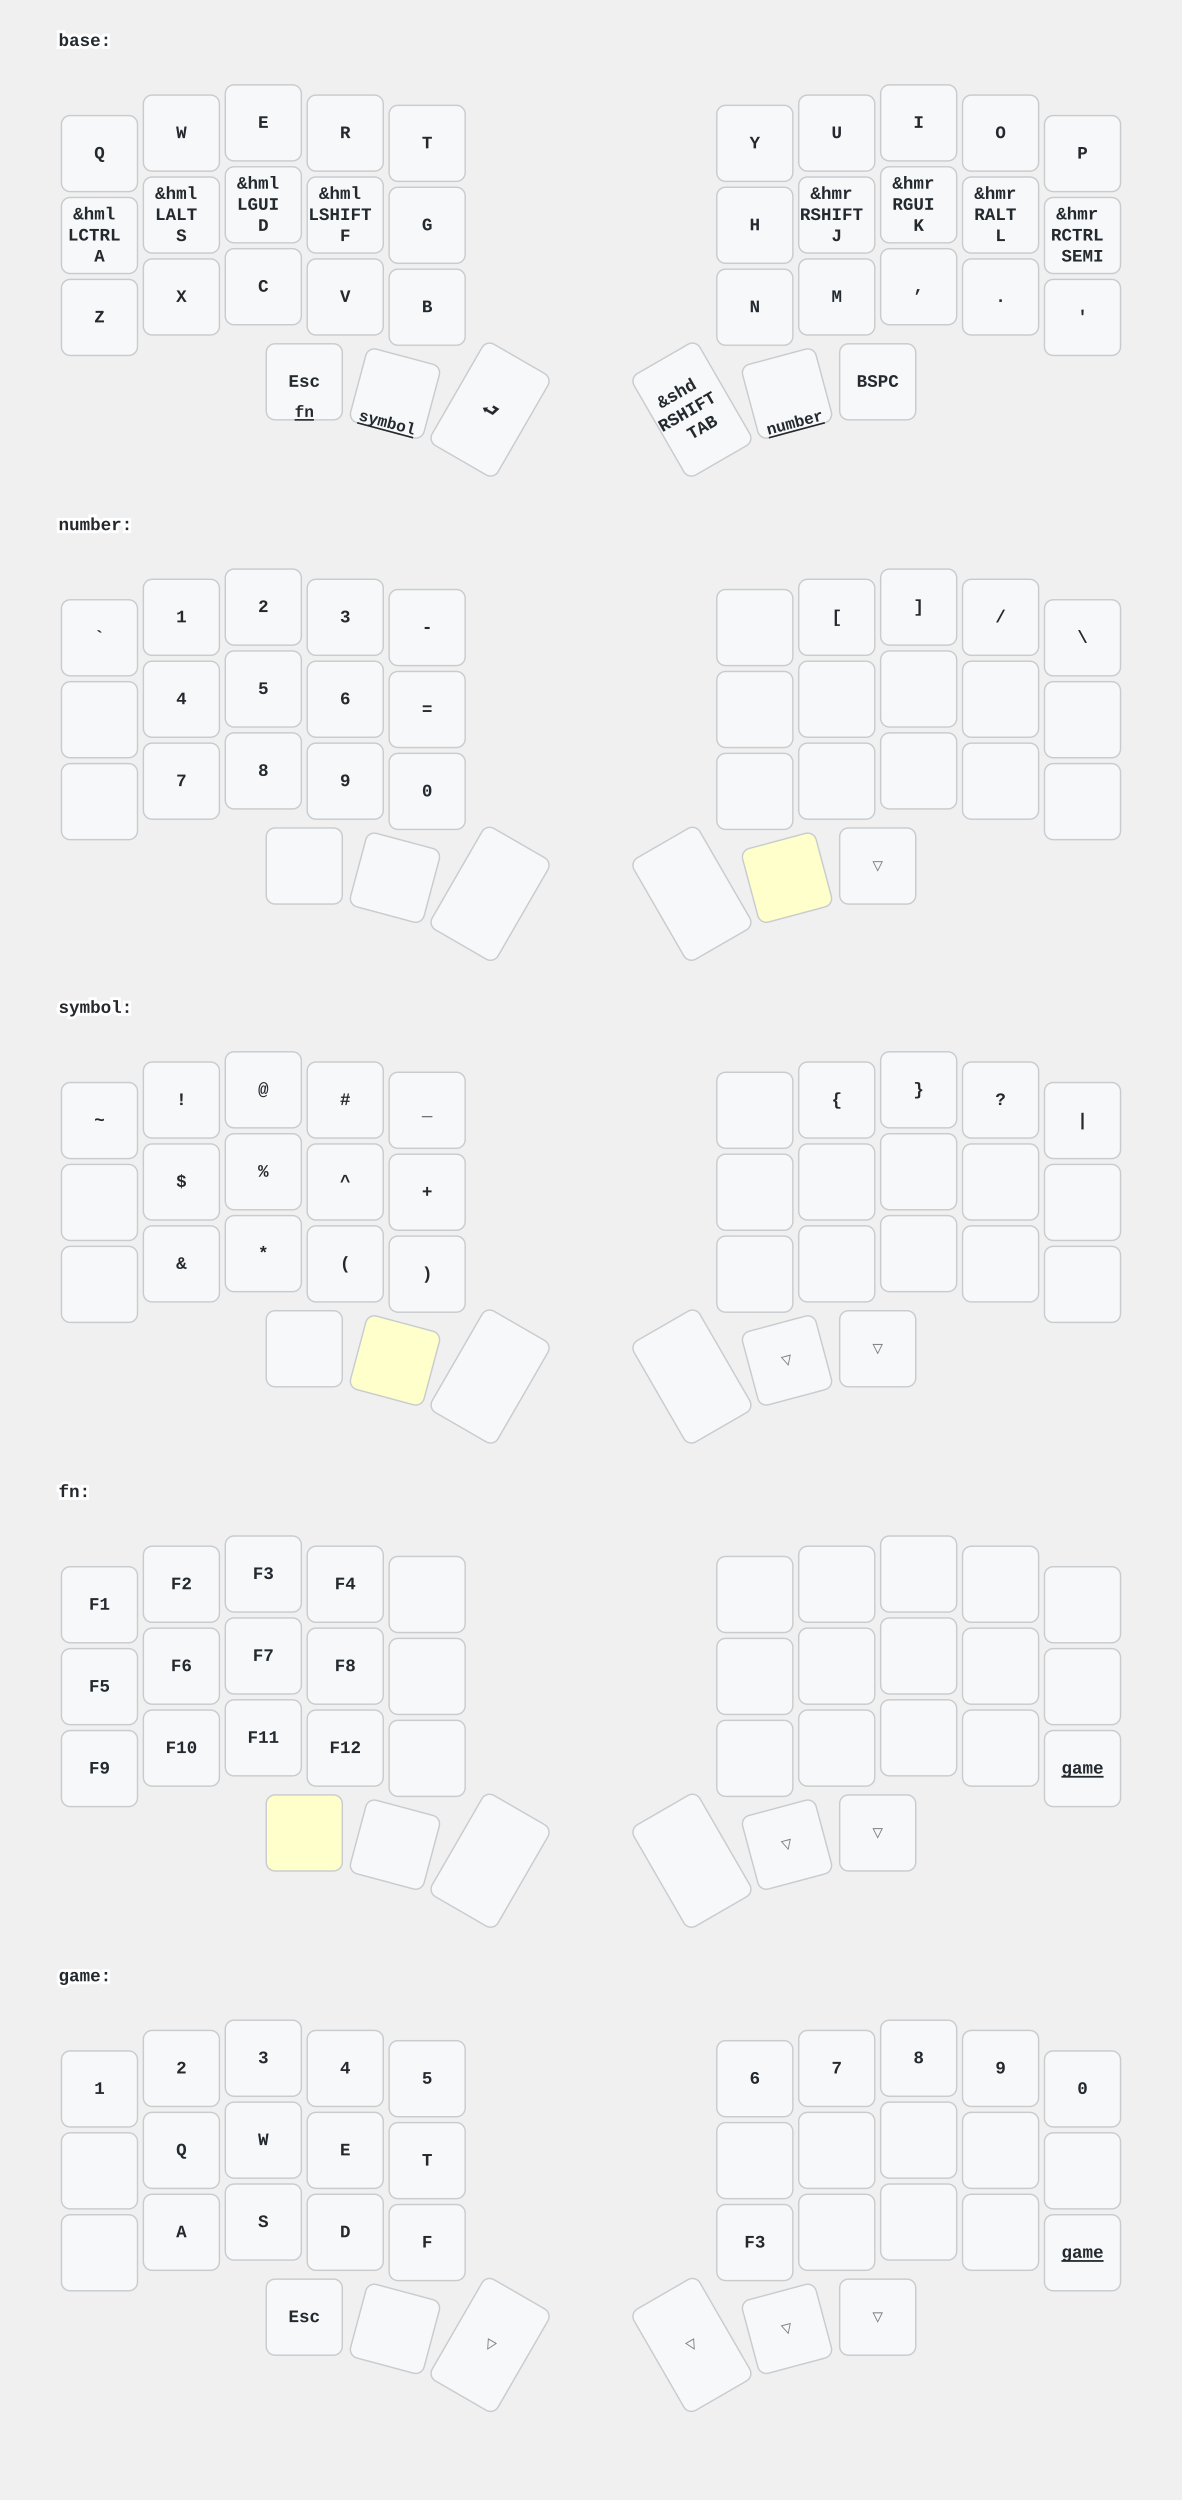
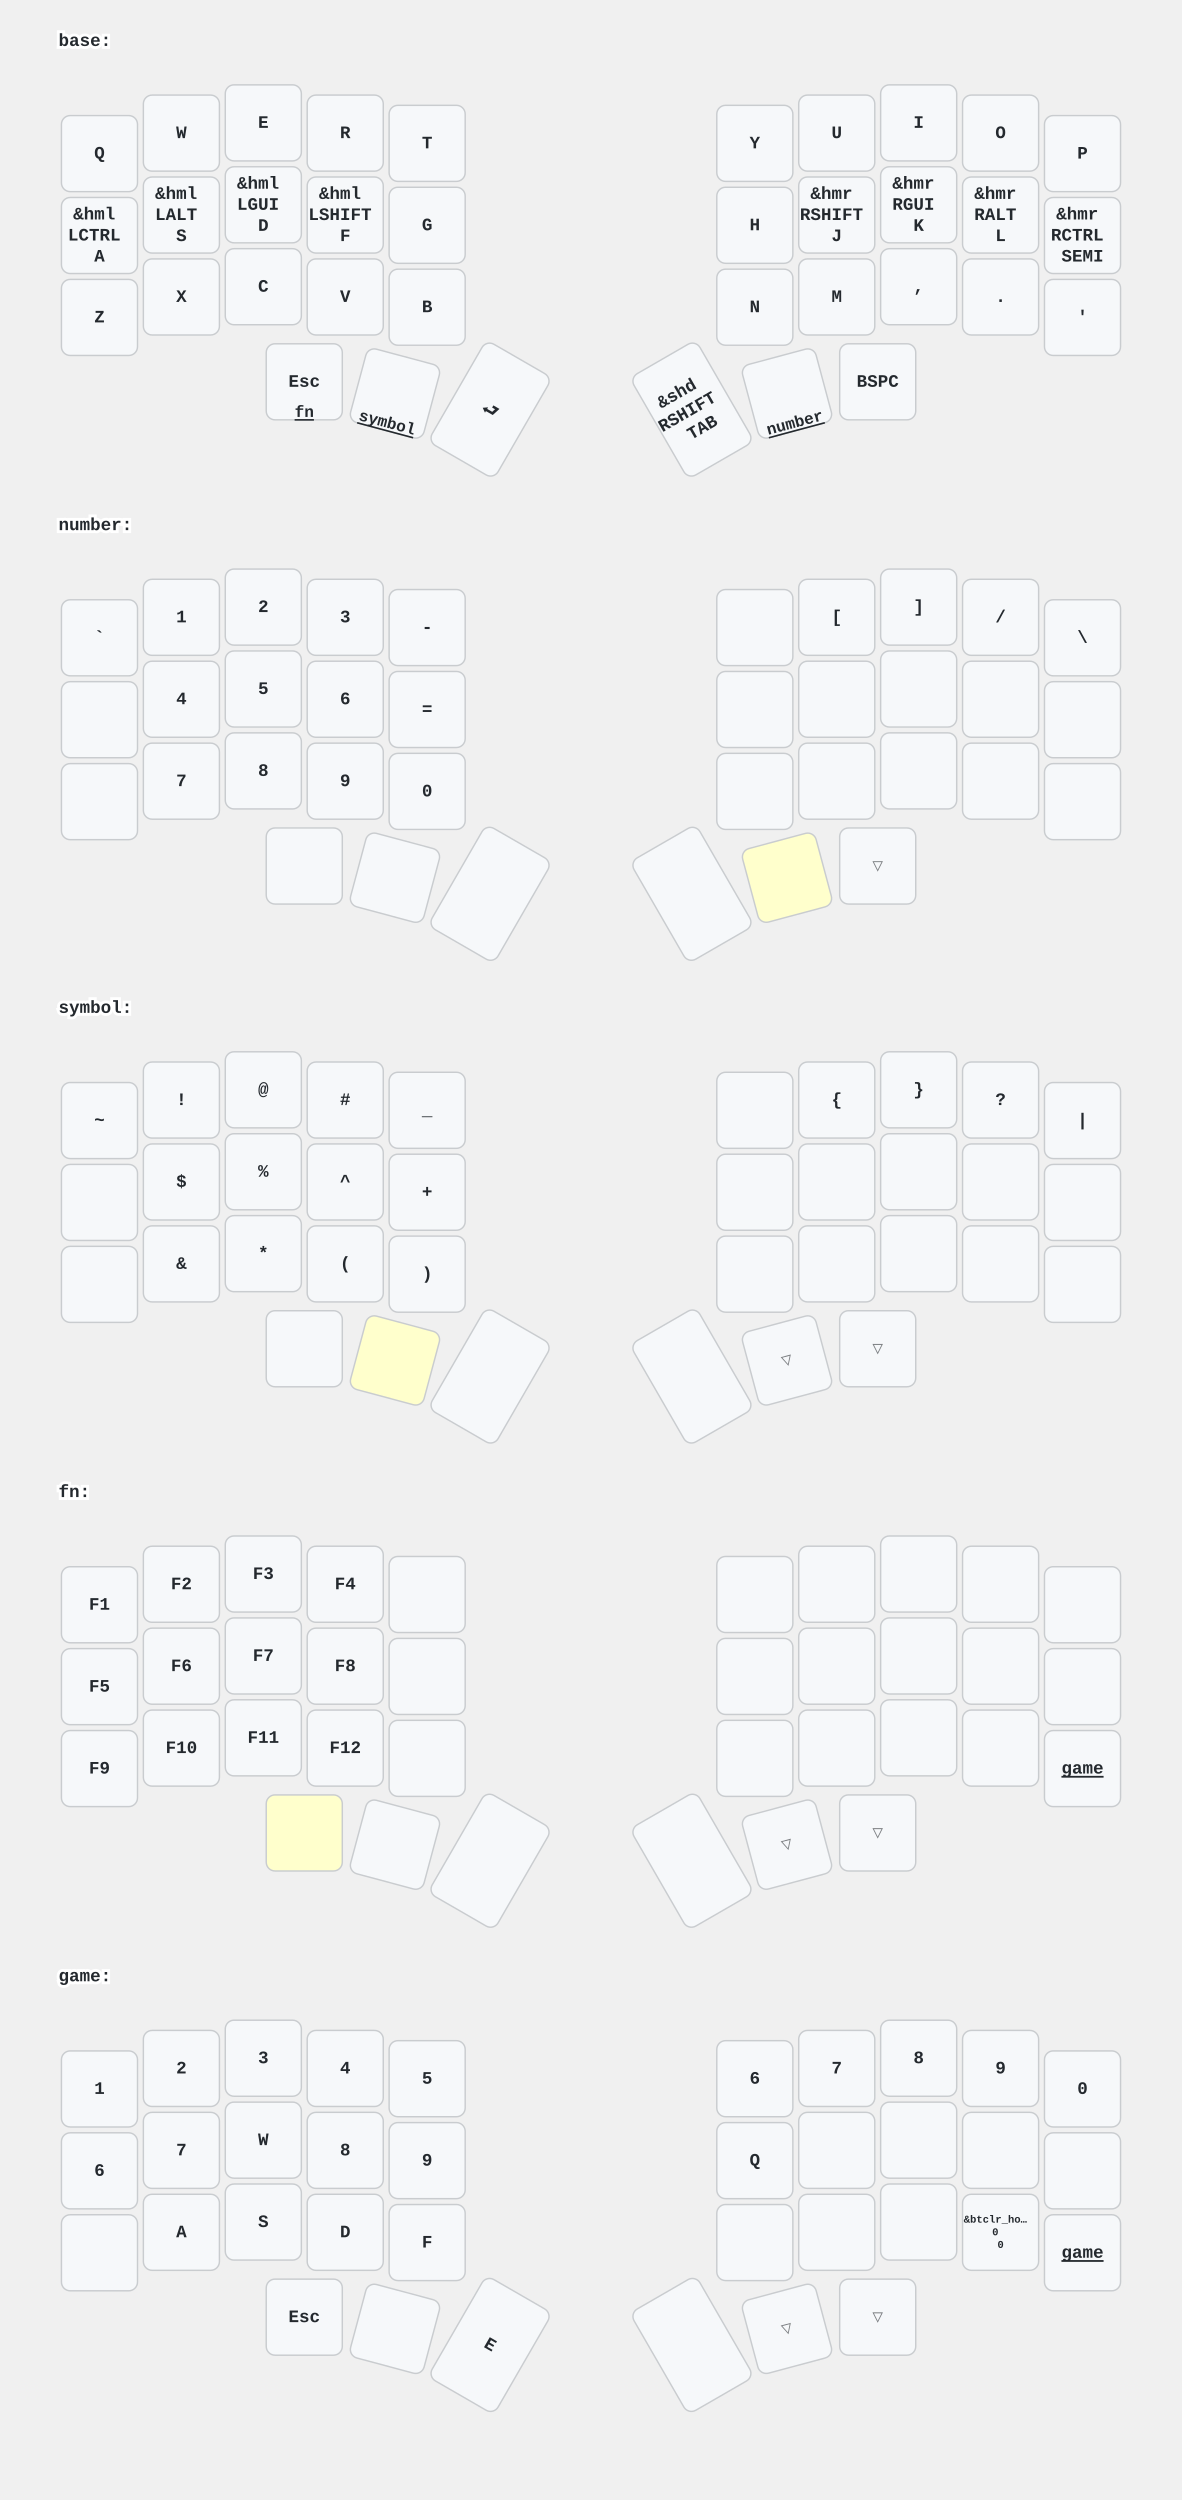
<svg xmlns="http://www.w3.org/2000/svg" xmlns:xlink="http://www.w3.org/1999/xlink" width="808" height="1709" viewBox="0 0 808 1709" class="keymap">
  <defs>/* start glyphs */
<svg id="mdi:apple-keyboard-command">
      <svg id="mdi-apple-keyboard-command" viewBox="0 0 24 24">
        <path d="M6,2A4,4 0 0,1 10,6V8H14V6A4,4 0 0,1 18,2A4,4 0 0,1 22,6A4,4 0 0,1 18,10H16V14H18A4,4 0 0,1 22,18A4,4 0 0,1 18,22A4,4 0 0,1 14,18V16H10V18A4,4 0 0,1 6,22A4,4 0 0,1 2,18A4,4 0 0,1 6,14H8V10H6A4,4 0 0,1 2,6A4,4 0 0,1 6,2M16,18A2,2 0 0,0 18,20A2,2 0 0,0 20,18A2,2 0 0,0 18,16H16V18M14,10H10V14H14V10M6,16A2,2 0 0,0 4,18A2,2 0 0,0 6,20A2,2 0 0,0 8,18V16H6M8,6A2,2 0 0,0 6,4A2,2 0 0,0 4,6A2,2 0 0,0 6,8H8V6M18,8A2,2 0 0,0 20,6A2,2 0 0,0 18,4A2,2 0 0,0 16,6V8H18Z" />
      </svg>
    </svg>
    <svg id="mdi:apple-keyboard-control">
      <svg id="mdi-apple-keyboard-control" viewBox="0 0 24 24">
        <path d="M19.78,11.78L18.36,13.19L12,6.83L5.64,13.19L4.22,11.78L12,4L19.78,11.78Z" />
      </svg>
    </svg>
    <svg id="mdi:apple-keyboard-option">
      <svg id="mdi-apple-keyboard-option" viewBox="0 0 24 24">
        <path d="M3,4H9.11L16.15,18H21V20H14.88L7.84,6H3V4M14,4H21V6H14V4Z" />
      </svg>
    </svg>
    <svg id="mdi:apple-keyboard-shift">
      <svg id="mdi-apple-keyboard-shift" viewBox="0 0 24 24">
        <path d="M15,18V12H17.17L12,6.83L6.83,12H9V18H15M12,4L22,14H17V20H7V14H2L12,4Z" />
      </svg>
    </svg>
    <svg id="mdi:arrow-down">
      <svg id="mdi-arrow-down" viewBox="0 0 24 24">
        <path d="M11,4H13V16L18.5,10.5L19.92,11.92L12,19.84L4.08,11.92L5.5,10.5L11,16V4Z" />
      </svg>
    </svg>
    <svg id="mdi:arrow-left">
      <svg id="mdi-arrow-left" viewBox="0 0 24 24">
        <path d="M20,11V13H8L13.5,18.5L12.08,19.92L4.16,12L12.08,4.08L13.5,5.5L8,11H20Z" />
      </svg>
    </svg>
    <svg id="mdi:arrow-right">
      <svg id="mdi-arrow-right" viewBox="0 0 24 24">
        <path d="M4,11V13H16L10.5,18.5L11.92,19.92L19.84,12L11.92,4.08L10.5,5.5L16,11H4Z" />
      </svg>
    </svg>
    <svg id="mdi:arrow-up">
      <svg id="mdi-arrow-up" viewBox="0 0 24 24">
        <path d="M13,20H11V8L5.5,13.5L4.08,12.08L12,4.16L19.92,12.08L18.5,13.5L13,8V20Z" />
-       </svg>
-     </svg>
-     <svg id="mdi:bluetooth-settings">
-       <svg id="mdi-bluetooth-settings" viewBox="0 0 24 24">
-         <path d="M14.88,14.29L13,16.17V12.41L14.88,14.29M13,3.83L14.88,5.71L13,7.59M17.71,5.71L12,0H11V7.59L6.41,3L5,4.41L10.59,10L5,15.59L6.41,17L11,12.41V20H12L17.71,14.29L13.41,10L17.71,5.71M15,24H17V22H15M7,24H9V22H7M11,24H13V22H11V24Z" />
-       </svg>
-     </svg>
-     <svg id="mdi:close-thick">
-       <svg id="mdi-close-thick" viewBox="0 0 24 24">
-         <path d="M20 6.91L17.09 4L12 9.09L6.91 4L4 6.91L9.09 12L4 17.09L6.91 20L12 14.91L17.09 20L20 17.09L14.91 12L20 6.91Z" />
      </svg>
    </svg>
    <svg id="mdi:keyboard-space">
      <svg id="mdi-keyboard-space" viewBox="0 0 24 24">
        <path d="M3 15H5V19H19V15H21V19C21 20.1 20.1 21 19 21H5C3.9 21 3 20.1 3 19V15Z" />
      </svg>
    </svg>
    <svg id="mdi:keyboard-tab">
      <svg id="mdi-keyboard-tab" viewBox="0 0 24 24">
        <path d="M20,18H22V6H20M11.59,7.41L15.17,11H1V13H15.17L11.59,16.58L13,18L19,12L13,6L11.59,7.41Z" />
      </svg>
    </svg>
    <svg id="mdi:play-pause">
      <svg id="mdi-play-pause" viewBox="0 0 24 24">
        <path d="M3,5V19L11,12M13,19H16V5H13M18,5V19H21V5" />
      </svg>
    </svg>
    <svg id="mdi:skip-backward">
      <svg id="mdi-skip-backward" viewBox="0 0 24 24">
        <path d="M20,5V19L13,12M6,5V19H4V5M13,5V19L6,12" />
      </svg>
    </svg>
    <svg id="mdi:skip-forward">
      <svg id="mdi-skip-forward" viewBox="0 0 24 24">
        <path d="M4,5V19L11,12M18,5V19H20V5M11,5V19L18,12" />
      </svg>
    </svg>
    <svg id="mdi:toggle-switch">
      <svg id="mdi-toggle-switch" viewBox="0 0 24 24">
        <path d="M17,7H7A5,5 0 0,0 2,12A5,5 0 0,0 7,17H17A5,5 0 0,0 22,12A5,5 0 0,0 17,7M17,15A3,3 0 0,1 14,12A3,3 0 0,1 17,9A3,3 0 0,1 20,12A3,3 0 0,1 17,15Z" />
      </svg>
    </svg>
    <svg id="mdi:volume-minus">
      <svg id="mdi-volume-minus" viewBox="0 0 24 24">
        <path d="M3,9H7L12,4V20L7,15H3V9M14,11H22V13H14V11Z" />
      </svg>
    </svg>
    <svg id="mdi:volume-plus">
      <svg id="mdi-volume-plus" viewBox="0 0 24 24">
        <path d="M3,9H7L12,4V20L7,15H3V9M14,11H17V8H19V11H22V13H19V16H17V13H14V11Z" />
      </svg>
    </svg>
  </defs>/* end glyphs */
<style>/* inherit to force styles through use tags */
svg path {
    fill: inherit;
}

/* font and background color specifications */
svg.keymap {
    font-family: SFMono-Regular,Consolas,Liberation Mono,Menlo,monospace;
    font-size: 14px;
    font-kerning: normal;
    text-rendering: optimizeLegibility;
    fill: #24292e;
}

/* default key styling */
rect.key {
    fill: #f6f8fa;
}

rect.key, rect.combo {
    stroke: #c9cccf;
    stroke-width: 1;
}

/* default key side styling, only used is draw_key_sides is set */
rect.side {
    filter: brightness(90%);
}

/* color accent for combo boxes */
rect.combo, rect.combo-separate {
    fill: #cdf;
}

/* color accent for held keys */
rect.held, rect.combo.held {
    fill: #fdd;
}

/* color accent for ghost (optional) keys */
rect.ghost, rect.combo.ghost {
    stroke-dasharray: 4, 4;
    stroke-width: 2;
}

text {
    text-anchor: middle;
    dominant-baseline: middle;
}

/* styling for layer labels */
text.label {
    font-weight: bold;
    text-anchor: start;
    stroke: white;
    stroke-width: 4;
    paint-order: stroke;
}

/* styling for optional footer */
text.footer {
    text-anchor: end;
    dominant-baseline: auto;
    stroke: white;
    stroke-width: 4;
    paint-order: stroke;
}

/* styling for combo tap, and key non-tap label text */
text.combo, text.hold, text.shifted, text.left, text.right, text.tl, text.tr, text.bl, text.br {
    font-size: 11px;
}

text.hold, text.bl, text.br {
    text-anchor: middle;
    dominant-baseline: auto;
}

text.shifted, text.tl, text.tr {
    text-anchor: middle;
    dominant-baseline: hanging;
}

text.left, text.tl, text.bl {
    text-anchor: start;
}

text.right, text.tr, text.br {
    text-anchor: end;
}

text.layer-activator {
    text-decoration: underline;
}

/* styling for hold/shifted label text in combo box */
text.combo.hold, text.combo.shifted, text.combo.left, text.combo.right {
    font-size: 8px;
}

/* lighter symbol for transparent keys */
text.trans {
    fill: #7b7e81;
}

/* styling for combo dendrons */
path.combo {
    stroke-width: 1;
    stroke: gray;
    fill: none;
}

/* Start Tabler Icons Cleanup */
/* cannot use height/width with glyphs */
.icon-tabler &gt; path {
    fill: inherit;
    stroke: inherit;
    stroke-width: 2;
}
/* hide tabler's default box */
.icon-tabler &gt; path[stroke="none"][fill="none"] {
    visibility: hidden;
}
/* End Tabler Icons Cleanup */

/* For default sytles, see https://github.com/caksoylar/keymap-drawer/blob/main/keymap_drawer/config.py#L85 */

svg.keymap {
  font-family: Ubuntu Mono, Inconsolata, Consolas, Liberation Mono, Menlo, monospace;
  font-size: 12px;
  font-weight: bold;
  text-rendering: optimizeLegibility;
}

/* Color accent for held keys */
rect.held, rect.combo.held {
    fill: #ffc;
}

/* Technique borrowed and extended from https://github.com/englmaxi/zmk-config/blob/master/keymap-drawer/config.yaml */
.sym_sub_text.tap {
  translate: -5px 2px;
  font-size: 20px;
}
.sym_sub_text.shifted {
  translate: 10px 13px;
  font-size: 10px;
  opacity: 1.0;
}
.combo.sym_sub_text.tap {
  translate: -1px 1px;
}
.combo.sym_sub_text.shifted {
  translate: 7px 5px;
  font-size: 10px;
  opacity: 1.0;
}

/* Toggle */
.toggle.shifted {
  translate: -10px 12px;
}

.toggle.hold {
  translate: 13px -23px;
}

/* Variant for tap-dances */
.tap_dance.tap {
  translate: -7px 0px;
  font-size: 12px;
}
.tap_dance.shifted {
  translate: 7px 17px;
  font-size: 12px;
  opacity: 1.0;
}

/* Variant for symbol next to symbol */
.sym_by_sym.tap {
  translate: -6px 0px;
}
.sym_by_sym.shifted {
  translate: 10px 12px;
  opacity: 1.0;
}

.combo.sym_by_sym.tap {
  translate: -35px 0px;
}
.combo.sym_by_sym.shifted {
  translate: 35px 20px;
  opacity: 1.0;
}

.combo.sym_by_sym.hold {
  visibility: hidden;
}

/* hide hold box for combo sym_by_sym */
.combo.sym_by_sym.hold &gt; path[stroke="none"][fill="none"] {
  visibility: hidden;
}
</style>
  <g transform="translate(40, 0)" class="layer-base">
    <text x="0" y="28" class="label" id="base">base:</text>
    <g transform="translate(0, 56)">
      <g transform="translate(28, 49)" class="key keypos-0">
        <rect rx="6" ry="6" x="-26" y="-26" width="52" height="52" class="key" />
        <text x="0" y="0" class="key tap">Q</text>
      </g>
      <g transform="translate(84, 35)" class="key keypos-1">
        <rect rx="6" ry="6" x="-26" y="-26" width="52" height="52" class="key" />
        <text x="0" y="0" class="key tap">W</text>
      </g>
      <g transform="translate(140, 28)" class="key keypos-2">
        <rect rx="6" ry="6" x="-26" y="-26" width="52" height="52" class="key" />
        <text x="0" y="0" class="key tap">E</text>
      </g>
      <g transform="translate(196, 35)" class="key keypos-3">
        <rect rx="6" ry="6" x="-26" y="-26" width="52" height="52" class="key" />
        <text x="0" y="0" class="key tap">R</text>
      </g>
      <g transform="translate(252, 42)" class="key keypos-4">
        <rect rx="6" ry="6" x="-26" y="-26" width="52" height="52" class="key" />
        <text x="0" y="0" class="key tap">T</text>
      </g>
      <g transform="translate(476, 42)" class="key keypos-5">
        <rect rx="6" ry="6" x="-26" y="-26" width="52" height="52" class="key" />
        <text x="0" y="0" class="key tap">Y</text>
      </g>
      <g transform="translate(532, 35)" class="key keypos-6">
        <rect rx="6" ry="6" x="-26" y="-26" width="52" height="52" class="key" />
        <text x="0" y="0" class="key tap">U</text>
      </g>
      <g transform="translate(588, 28)" class="key keypos-7">
        <rect rx="6" ry="6" x="-26" y="-26" width="52" height="52" class="key" />
        <text x="0" y="0" class="key tap">I</text>
      </g>
      <g transform="translate(644, 35)" class="key keypos-8">
        <rect rx="6" ry="6" x="-26" y="-26" width="52" height="52" class="key" />
        <text x="0" y="0" class="key tap">O</text>
      </g>
      <g transform="translate(700, 49)" class="key keypos-9">
        <rect rx="6" ry="6" x="-26" y="-26" width="52" height="52" class="key" />
        <text x="0" y="0" class="key tap">P</text>
      </g>
      <g transform="translate(28, 105)" class="key keypos-10">
        <rect rx="6" ry="6" x="-26" y="-26" width="52" height="52" class="key" />
        <text x="0" y="0" class="key tap">
          <tspan x="0" dy="-1.2em">&amp;hml</tspan>
          <tspan x="0" dy="1.2em">LCTRL</tspan>
          <tspan x="0" dy="1.2em">A</tspan>
        </text>
      </g>
      <g transform="translate(84, 91)" class="key keypos-11">
        <rect rx="6" ry="6" x="-26" y="-26" width="52" height="52" class="key" />
        <text x="0" y="0" class="key tap">
          <tspan x="0" dy="-1.2em">&amp;hml</tspan>
          <tspan x="0" dy="1.2em">LALT</tspan>
          <tspan x="0" dy="1.2em">S</tspan>
        </text>
      </g>
      <g transform="translate(140, 84)" class="key keypos-12">
        <rect rx="6" ry="6" x="-26" y="-26" width="52" height="52" class="key" />
        <text x="0" y="0" class="key tap">
          <tspan x="0" dy="-1.2em">&amp;hml</tspan>
          <tspan x="0" dy="1.2em">LGUI</tspan>
          <tspan x="0" dy="1.2em">D</tspan>
        </text>
      </g>
      <g transform="translate(196, 91)" class="key keypos-13">
        <rect rx="6" ry="6" x="-26" y="-26" width="52" height="52" class="key" />
        <text x="0" y="0" class="key tap">
          <tspan x="0" dy="-1.2em">&amp;hml</tspan>
          <tspan x="0" dy="1.2em">LSHIFT</tspan>
          <tspan x="0" dy="1.2em">F</tspan>
        </text>
      </g>
      <g transform="translate(252, 98)" class="key keypos-14">
        <rect rx="6" ry="6" x="-26" y="-26" width="52" height="52" class="key" />
        <text x="0" y="0" class="key tap">G</text>
      </g>
      <g transform="translate(476, 98)" class="key keypos-15">
        <rect rx="6" ry="6" x="-26" y="-26" width="52" height="52" class="key" />
        <text x="0" y="0" class="key tap">H</text>
      </g>
      <g transform="translate(532, 91)" class="key keypos-16">
        <rect rx="6" ry="6" x="-26" y="-26" width="52" height="52" class="key" />
        <text x="0" y="0" class="key tap">
          <tspan x="0" dy="-1.2em">&amp;hmr</tspan>
          <tspan x="0" dy="1.2em">RSHIFT</tspan>
          <tspan x="0" dy="1.2em">J</tspan>
        </text>
      </g>
      <g transform="translate(588, 84)" class="key keypos-17">
        <rect rx="6" ry="6" x="-26" y="-26" width="52" height="52" class="key" />
        <text x="0" y="0" class="key tap">
          <tspan x="0" dy="-1.2em">&amp;hmr</tspan>
          <tspan x="0" dy="1.2em">RGUI</tspan>
          <tspan x="0" dy="1.2em">K</tspan>
        </text>
      </g>
      <g transform="translate(644, 91)" class="key keypos-18">
        <rect rx="6" ry="6" x="-26" y="-26" width="52" height="52" class="key" />
        <text x="0" y="0" class="key tap">
          <tspan x="0" dy="-1.2em">&amp;hmr</tspan>
          <tspan x="0" dy="1.2em">RALT</tspan>
          <tspan x="0" dy="1.2em">L</tspan>
        </text>
      </g>
      <g transform="translate(700, 105)" class="key keypos-19">
        <rect rx="6" ry="6" x="-26" y="-26" width="52" height="52" class="key" />
        <text x="0" y="0" class="key tap">
          <tspan x="0" dy="-1.2em">&amp;hmr</tspan>
          <tspan x="0" dy="1.2em">RCTRL</tspan>
          <tspan x="0" dy="1.2em">SEMI</tspan>
        </text>
      </g>
      <g transform="translate(28, 161)" class="key keypos-20">
        <rect rx="6" ry="6" x="-26" y="-26" width="52" height="52" class="key" />
        <text x="0" y="0" class="key tap">Z</text>
      </g>
      <g transform="translate(84, 147)" class="key keypos-21">
        <rect rx="6" ry="6" x="-26" y="-26" width="52" height="52" class="key" />
        <text x="0" y="0" class="key tap">X</text>
      </g>
      <g transform="translate(140, 140)" class="key keypos-22">
        <rect rx="6" ry="6" x="-26" y="-26" width="52" height="52" class="key" />
        <text x="0" y="0" class="key tap">C</text>
      </g>
      <g transform="translate(196, 147)" class="key keypos-23">
        <rect rx="6" ry="6" x="-26" y="-26" width="52" height="52" class="key" />
        <text x="0" y="0" class="key tap">V</text>
      </g>
      <g transform="translate(252, 154)" class="key keypos-24">
        <rect rx="6" ry="6" x="-26" y="-26" width="52" height="52" class="key" />
        <text x="0" y="0" class="key tap">B</text>
      </g>
      <g transform="translate(476, 154)" class="key keypos-25">
        <rect rx="6" ry="6" x="-26" y="-26" width="52" height="52" class="key" />
        <text x="0" y="0" class="key tap">N</text>
      </g>
      <g transform="translate(532, 147)" class="key keypos-26">
        <rect rx="6" ry="6" x="-26" y="-26" width="52" height="52" class="key" />
        <text x="0" y="0" class="key tap">M</text>
      </g>
      <g transform="translate(588, 140)" class="key keypos-27">
        <rect rx="6" ry="6" x="-26" y="-26" width="52" height="52" class="key" />
        <text x="0" y="0" class="key tap">,</text>
      </g>
      <g transform="translate(644, 147)" class="key keypos-28">
        <rect rx="6" ry="6" x="-26" y="-26" width="52" height="52" class="key" />
        <text x="0" y="0" class="key tap">.</text>
      </g>
      <g transform="translate(700, 161)" class="key keypos-29">
        <rect rx="6" ry="6" x="-26" y="-26" width="52" height="52" class="key" />
        <text x="0" y="0" class="key tap">'</text>
      </g>
      <g transform="translate(168, 205)" class="key keypos-30">
        <rect rx="6" ry="6" x="-26" y="-26" width="52" height="52" class="key" />
        <text x="0" y="0" class="key tap">Esc</text>
        <a href="#fn">
          <text x="0" y="24" class="key hold layer-activator">fn</text>
        </a>
      </g>
      <g transform="translate(230, 213) rotate(15.0)" class="key keypos-31">
        <rect rx="6" ry="6" x="-26" y="-26" width="52" height="52" class="key" />
        <use href="#mdi:keyboard-space" xlink:href="#mdi:keyboard-space" x="-9" y="-9" height="18" width="18.0" class="key tap glyph mdi:keyboard-space" />
        <a href="#symbol">
          <text x="0" y="24" class="key hold layer-activator">symbol</text>
        </a>
      </g>
      <g transform="translate(295, 224) rotate(30.0)" class="key keypos-32">
        <rect rx="6" ry="6" x="-26" y="-40" width="52" height="80" class="key" />
        <text x="0" y="0" class="key tap">⮐</text>
      </g>
      <g transform="translate(433, 224) rotate(-30.0)" class="key keypos-33">
        <rect rx="6" ry="6" x="-26" y="-40" width="52" height="80" class="key" />
        <text x="0" y="0" class="key tap">
          <tspan x="0" dy="-1.2em">&amp;shd</tspan>
          <tspan x="0" dy="1.2em">RSHIFT</tspan>
          <tspan x="0" dy="1.2em">TAB</tspan>
        </text>
      </g>
      <g transform="translate(498, 213) rotate(-15.0)" class="key keypos-34">
        <rect rx="6" ry="6" x="-26" y="-26" width="52" height="52" class="key" />
        <use href="#mdi:keyboard-space" xlink:href="#mdi:keyboard-space" x="-9" y="-9" height="18" width="18.0" class="key tap glyph mdi:keyboard-space" />
        <a href="#number">
          <text x="0" y="24" class="key hold layer-activator">number</text>
        </a>
      </g>
      <g transform="translate(560, 205)" class="key keypos-35">
        <rect rx="6" ry="6" x="-26" y="-26" width="52" height="52" class="key" />
        <text x="0" y="0" class="key tap">BSPC</text>
      </g>
    </g>
  </g>
  <g transform="translate(40, 331)" class="layer-number">
    <text x="0" y="28" class="label" id="number">number:</text>
    <g transform="translate(0, 56)">
      <g transform="translate(28, 49)" class="key keypos-0">
        <rect rx="6" ry="6" x="-26" y="-26" width="52" height="52" class="key" />
        <text x="0" y="0" class="key tap">`</text>
      </g>
      <g transform="translate(84, 35)" class="key keypos-1">
        <rect rx="6" ry="6" x="-26" y="-26" width="52" height="52" class="key" />
        <text x="0" y="0" class="key tap">1</text>
      </g>
      <g transform="translate(140, 28)" class="key keypos-2">
        <rect rx="6" ry="6" x="-26" y="-26" width="52" height="52" class="key" />
        <text x="0" y="0" class="key tap">2</text>
      </g>
      <g transform="translate(196, 35)" class="key keypos-3">
        <rect rx="6" ry="6" x="-26" y="-26" width="52" height="52" class="key" />
        <text x="0" y="0" class="key tap">3</text>
      </g>
      <g transform="translate(252, 42)" class="key keypos-4">
        <rect rx="6" ry="6" x="-26" y="-26" width="52" height="52" class="key" />
        <text x="0" y="0" class="key tap">-</text>
      </g>
      <g transform="translate(476, 42)" class="key keypos-5">
        <rect rx="6" ry="6" x="-26" y="-26" width="52" height="52" class="key" />
      </g>
      <g transform="translate(532, 35)" class="key keypos-6">
        <rect rx="6" ry="6" x="-26" y="-26" width="52" height="52" class="key" />
        <text x="0" y="0" class="key tap">[</text>
      </g>
      <g transform="translate(588, 28)" class="key keypos-7">
        <rect rx="6" ry="6" x="-26" y="-26" width="52" height="52" class="key" />
        <text x="0" y="0" class="key tap">]</text>
      </g>
      <g transform="translate(644, 35)" class="key keypos-8">
        <rect rx="6" ry="6" x="-26" y="-26" width="52" height="52" class="key" />
        <text x="0" y="0" class="key tap">/</text>
      </g>
      <g transform="translate(700, 49)" class="key keypos-9">
        <rect rx="6" ry="6" x="-26" y="-26" width="52" height="52" class="key" />
        <text x="0" y="0" class="key tap">\</text>
      </g>
      <g transform="translate(28, 105)" class="key keypos-10">
        <rect rx="6" ry="6" x="-26" y="-26" width="52" height="52" class="key" />
      </g>
      <g transform="translate(84, 91)" class="key keypos-11">
        <rect rx="6" ry="6" x="-26" y="-26" width="52" height="52" class="key" />
        <text x="0" y="0" class="key tap">4</text>
      </g>
      <g transform="translate(140, 84)" class="key keypos-12">
        <rect rx="6" ry="6" x="-26" y="-26" width="52" height="52" class="key" />
        <text x="0" y="0" class="key tap">5</text>
      </g>
      <g transform="translate(196, 91)" class="key keypos-13">
        <rect rx="6" ry="6" x="-26" y="-26" width="52" height="52" class="key" />
        <text x="0" y="0" class="key tap">6</text>
      </g>
      <g transform="translate(252, 98)" class="key keypos-14">
        <rect rx="6" ry="6" x="-26" y="-26" width="52" height="52" class="key" />
        <text x="0" y="0" class="key tap">=</text>
      </g>
      <g transform="translate(476, 98)" class="key keypos-15">
        <rect rx="6" ry="6" x="-26" y="-26" width="52" height="52" class="key" />
      </g>
      <g transform="translate(532, 91)" class="key keypos-16">
        <rect rx="6" ry="6" x="-26" y="-26" width="52" height="52" class="key" />
        <use href="#mdi:apple-keyboard-shift" xlink:href="#mdi:apple-keyboard-shift" x="-9" y="-9" height="18" width="18.0" class="key tap glyph mdi:apple-keyboard-shift" />
      </g>
      <g transform="translate(588, 84)" class="key keypos-17">
        <rect rx="6" ry="6" x="-26" y="-26" width="52" height="52" class="key" />
        <use href="#mdi:apple-keyboard-command" xlink:href="#mdi:apple-keyboard-command" x="-9" y="-9" height="18" width="18.0" class="key tap glyph mdi:apple-keyboard-command" />
      </g>
      <g transform="translate(644, 91)" class="key keypos-18">
        <rect rx="6" ry="6" x="-26" y="-26" width="52" height="52" class="key" />
        <use href="#mdi:apple-keyboard-option" xlink:href="#mdi:apple-keyboard-option" x="-9" y="-9" height="18" width="18.0" class="key tap glyph mdi:apple-keyboard-option" />
      </g>
      <g transform="translate(700, 105)" class="key keypos-19">
        <rect rx="6" ry="6" x="-26" y="-26" width="52" height="52" class="key" />
        <use href="#mdi:apple-keyboard-control" xlink:href="#mdi:apple-keyboard-control" x="-9" y="-9" height="18" width="18.0" class="key tap glyph mdi:apple-keyboard-control" />
      </g>
      <g transform="translate(28, 161)" class="key keypos-20">
        <rect rx="6" ry="6" x="-26" y="-26" width="52" height="52" class="key" />
      </g>
      <g transform="translate(84, 147)" class="key keypos-21">
        <rect rx="6" ry="6" x="-26" y="-26" width="52" height="52" class="key" />
        <text x="0" y="0" class="key tap">7</text>
      </g>
      <g transform="translate(140, 140)" class="key keypos-22">
        <rect rx="6" ry="6" x="-26" y="-26" width="52" height="52" class="key" />
        <text x="0" y="0" class="key tap">8</text>
      </g>
      <g transform="translate(196, 147)" class="key keypos-23">
        <rect rx="6" ry="6" x="-26" y="-26" width="52" height="52" class="key" />
        <text x="0" y="0" class="key tap">9</text>
      </g>
      <g transform="translate(252, 154)" class="key keypos-24">
        <rect rx="6" ry="6" x="-26" y="-26" width="52" height="52" class="key" />
        <text x="0" y="0" class="key tap">0</text>
      </g>
      <g transform="translate(476, 154)" class="key keypos-25">
        <rect rx="6" ry="6" x="-26" y="-26" width="52" height="52" class="key" />
      </g>
      <g transform="translate(532, 147)" class="key keypos-26">
        <rect rx="6" ry="6" x="-26" y="-26" width="52" height="52" class="key" />
      </g>
      <g transform="translate(588, 140)" class="key keypos-27">
        <rect rx="6" ry="6" x="-26" y="-26" width="52" height="52" class="key" />
      </g>
      <g transform="translate(644, 147)" class="key keypos-28">
        <rect rx="6" ry="6" x="-26" y="-26" width="52" height="52" class="key" />
      </g>
      <g transform="translate(700, 161)" class="key keypos-29">
        <rect rx="6" ry="6" x="-26" y="-26" width="52" height="52" class="key" />
      </g>
      <g transform="translate(168, 205)" class="key keypos-30">
        <rect rx="6" ry="6" x="-26" y="-26" width="52" height="52" class="key" />
        <use href="#mdi:apple-keyboard-control" xlink:href="#mdi:apple-keyboard-control" x="-9" y="-9" height="18" width="18.0" class="key tap glyph mdi:apple-keyboard-control" />
      </g>
      <g transform="translate(230, 213) rotate(15.0)" class="key keypos-31">
        <rect rx="6" ry="6" x="-26" y="-26" width="52" height="52" class="key" />
        <use href="#mdi:apple-keyboard-option" xlink:href="#mdi:apple-keyboard-option" x="-9" y="-9" height="18" width="18.0" class="key tap glyph mdi:apple-keyboard-option" />
      </g>
      <g transform="translate(295, 224) rotate(30.0)" class="key keypos-32">
        <rect rx="6" ry="6" x="-26" y="-40" width="52" height="80" class="key" />
        <use href="#mdi:apple-keyboard-command" xlink:href="#mdi:apple-keyboard-command" x="-9" y="-9" height="18" width="18.0" class="key tap glyph mdi:apple-keyboard-command" />
      </g>
      <g transform="translate(433, 224) rotate(-30.0)" class="key keypos-33">
        <rect rx="6" ry="6" x="-26" y="-40" width="52" height="80" class="key" />
        <use href="#mdi:apple-keyboard-shift" xlink:href="#mdi:apple-keyboard-shift" x="-9" y="-9" height="18" width="18.0" class="key tap glyph mdi:apple-keyboard-shift" />
      </g>
      <g transform="translate(498, 213) rotate(-15.0)" class="key held keypos-34">
        <rect rx="6" ry="6" x="-26" y="-26" width="52" height="52" class="key held" />
      </g>
      <g transform="translate(560, 205)" class="key trans keypos-35">
        <rect rx="6" ry="6" x="-26" y="-26" width="52" height="52" class="key trans" />
        <text x="0" y="0" class="key trans tap">▽</text>
      </g>
    </g>
  </g>
  <g transform="translate(40, 661)" class="layer-symbol">
    <text x="0" y="28" class="label" id="symbol">symbol:</text>
    <g transform="translate(0, 56)">
      <g transform="translate(28, 49)" class="key keypos-0">
        <rect rx="6" ry="6" x="-26" y="-26" width="52" height="52" class="key" />
        <text x="0" y="0" class="key tap">~</text>
      </g>
      <g transform="translate(84, 35)" class="key keypos-1">
        <rect rx="6" ry="6" x="-26" y="-26" width="52" height="52" class="key" />
        <text x="0" y="0" class="key tap">!</text>
      </g>
      <g transform="translate(140, 28)" class="key keypos-2">
        <rect rx="6" ry="6" x="-26" y="-26" width="52" height="52" class="key" />
        <text x="0" y="0" class="key tap">@</text>
      </g>
      <g transform="translate(196, 35)" class="key keypos-3">
        <rect rx="6" ry="6" x="-26" y="-26" width="52" height="52" class="key" />
        <text x="0" y="0" class="key tap">#</text>
      </g>
      <g transform="translate(252, 42)" class="key keypos-4">
        <rect rx="6" ry="6" x="-26" y="-26" width="52" height="52" class="key" />
        <text x="0" y="0" class="key tap">_</text>
      </g>
      <g transform="translate(476, 42)" class="key keypos-5">
        <rect rx="6" ry="6" x="-26" y="-26" width="52" height="52" class="key" />
      </g>
      <g transform="translate(532, 35)" class="key keypos-6">
        <rect rx="6" ry="6" x="-26" y="-26" width="52" height="52" class="key" />
        <text x="0" y="0" class="key tap">{</text>
      </g>
      <g transform="translate(588, 28)" class="key keypos-7">
        <rect rx="6" ry="6" x="-26" y="-26" width="52" height="52" class="key" />
        <text x="0" y="0" class="key tap">}</text>
      </g>
      <g transform="translate(644, 35)" class="key keypos-8">
        <rect rx="6" ry="6" x="-26" y="-26" width="52" height="52" class="key" />
        <text x="0" y="0" class="key tap">?</text>
      </g>
      <g transform="translate(700, 49)" class="key keypos-9">
        <rect rx="6" ry="6" x="-26" y="-26" width="52" height="52" class="key" />
        <text x="0" y="0" class="key tap">|</text>
      </g>
      <g transform="translate(28, 105)" class="key keypos-10">
        <rect rx="6" ry="6" x="-26" y="-26" width="52" height="52" class="key" />
      </g>
      <g transform="translate(84, 91)" class="key keypos-11">
        <rect rx="6" ry="6" x="-26" y="-26" width="52" height="52" class="key" />
        <text x="0" y="0" class="key tap">$</text>
      </g>
      <g transform="translate(140, 84)" class="key keypos-12">
        <rect rx="6" ry="6" x="-26" y="-26" width="52" height="52" class="key" />
        <text x="0" y="0" class="key tap">%</text>
      </g>
      <g transform="translate(196, 91)" class="key keypos-13">
        <rect rx="6" ry="6" x="-26" y="-26" width="52" height="52" class="key" />
        <text x="0" y="0" class="key tap">^</text>
      </g>
      <g transform="translate(252, 98)" class="key keypos-14">
        <rect rx="6" ry="6" x="-26" y="-26" width="52" height="52" class="key" />
        <text x="0" y="0" class="key tap">+</text>
      </g>
      <g transform="translate(476, 98)" class="key keypos-15">
        <rect rx="6" ry="6" x="-26" y="-26" width="52" height="52" class="key" />
      </g>
      <g transform="translate(532, 91)" class="key keypos-16">
        <rect rx="6" ry="6" x="-26" y="-26" width="52" height="52" class="key" />
        <use href="#mdi:apple-keyboard-shift" xlink:href="#mdi:apple-keyboard-shift" x="-9" y="-9" height="18" width="18.0" class="key tap glyph mdi:apple-keyboard-shift" />
      </g>
      <g transform="translate(588, 84)" class="key keypos-17">
        <rect rx="6" ry="6" x="-26" y="-26" width="52" height="52" class="key" />
        <use href="#mdi:apple-keyboard-command" xlink:href="#mdi:apple-keyboard-command" x="-9" y="-9" height="18" width="18.0" class="key tap glyph mdi:apple-keyboard-command" />
      </g>
      <g transform="translate(644, 91)" class="key keypos-18">
        <rect rx="6" ry="6" x="-26" y="-26" width="52" height="52" class="key" />
        <use href="#mdi:apple-keyboard-option" xlink:href="#mdi:apple-keyboard-option" x="-9" y="-9" height="18" width="18.0" class="key tap glyph mdi:apple-keyboard-option" />
      </g>
      <g transform="translate(700, 105)" class="key keypos-19">
        <rect rx="6" ry="6" x="-26" y="-26" width="52" height="52" class="key" />
        <use href="#mdi:apple-keyboard-control" xlink:href="#mdi:apple-keyboard-control" x="-9" y="-9" height="18" width="18.0" class="key tap glyph mdi:apple-keyboard-control" />
      </g>
      <g transform="translate(28, 161)" class="key keypos-20">
        <rect rx="6" ry="6" x="-26" y="-26" width="52" height="52" class="key" />
      </g>
      <g transform="translate(84, 147)" class="key keypos-21">
        <rect rx="6" ry="6" x="-26" y="-26" width="52" height="52" class="key" />
        <text x="0" y="0" class="key tap">&amp;</text>
      </g>
      <g transform="translate(140, 140)" class="key keypos-22">
        <rect rx="6" ry="6" x="-26" y="-26" width="52" height="52" class="key" />
        <text x="0" y="0" class="key tap">*</text>
      </g>
      <g transform="translate(196, 147)" class="key keypos-23">
        <rect rx="6" ry="6" x="-26" y="-26" width="52" height="52" class="key" />
        <text x="0" y="0" class="key tap">(</text>
      </g>
      <g transform="translate(252, 154)" class="key keypos-24">
        <rect rx="6" ry="6" x="-26" y="-26" width="52" height="52" class="key" />
        <text x="0" y="0" class="key tap">)</text>
      </g>
      <g transform="translate(476, 154)" class="key keypos-25">
        <rect rx="6" ry="6" x="-26" y="-26" width="52" height="52" class="key" />
      </g>
      <g transform="translate(532, 147)" class="key keypos-26">
        <rect rx="6" ry="6" x="-26" y="-26" width="52" height="52" class="key" />
      </g>
      <g transform="translate(588, 140)" class="key keypos-27">
        <rect rx="6" ry="6" x="-26" y="-26" width="52" height="52" class="key" />
      </g>
      <g transform="translate(644, 147)" class="key keypos-28">
        <rect rx="6" ry="6" x="-26" y="-26" width="52" height="52" class="key" />
      </g>
      <g transform="translate(700, 161)" class="key keypos-29">
        <rect rx="6" ry="6" x="-26" y="-26" width="52" height="52" class="key" />
      </g>
      <g transform="translate(168, 205)" class="key keypos-30">
        <rect rx="6" ry="6" x="-26" y="-26" width="52" height="52" class="key" />
        <use href="#mdi:apple-keyboard-control" xlink:href="#mdi:apple-keyboard-control" x="-9" y="-9" height="18" width="18.0" class="key tap glyph mdi:apple-keyboard-control" />
      </g>
      <g transform="translate(230, 213) rotate(15.0)" class="key held keypos-31">
        <rect rx="6" ry="6" x="-26" y="-26" width="52" height="52" class="key held" />
      </g>
      <g transform="translate(295, 224) rotate(30.0)" class="key keypos-32">
        <rect rx="6" ry="6" x="-26" y="-40" width="52" height="80" class="key" />
        <use href="#mdi:apple-keyboard-command" xlink:href="#mdi:apple-keyboard-command" x="-9" y="-9" height="18" width="18.0" class="key tap glyph mdi:apple-keyboard-command" />
      </g>
      <g transform="translate(433, 224) rotate(-30.0)" class="key keypos-33">
        <rect rx="6" ry="6" x="-26" y="-40" width="52" height="80" class="key" />
        <use href="#mdi:apple-keyboard-shift" xlink:href="#mdi:apple-keyboard-shift" x="-9" y="-9" height="18" width="18.0" class="key tap glyph mdi:apple-keyboard-shift" />
      </g>
      <g transform="translate(498, 213) rotate(-15.0)" class="key trans keypos-34">
        <rect rx="6" ry="6" x="-26" y="-26" width="52" height="52" class="key trans" />
        <text x="0" y="0" class="key trans tap">▽</text>
      </g>
      <g transform="translate(560, 205)" class="key trans keypos-35">
        <rect rx="6" ry="6" x="-26" y="-26" width="52" height="52" class="key trans" />
        <text x="0" y="0" class="key trans tap">▽</text>
      </g>
    </g>
  </g>
  <g transform="translate(40, 992)" class="layer-fn">
    <text x="0" y="28" class="label" id="fn">fn:</text>
    <g transform="translate(0, 56)">
      <g transform="translate(28, 49)" class="key keypos-0">
        <rect rx="6" ry="6" x="-26" y="-26" width="52" height="52" class="key" />
        <text x="0" y="0" class="key tap">F1</text>
      </g>
      <g transform="translate(84, 35)" class="key keypos-1">
        <rect rx="6" ry="6" x="-26" y="-26" width="52" height="52" class="key" />
        <text x="0" y="0" class="key tap">F2</text>
      </g>
      <g transform="translate(140, 28)" class="key keypos-2">
        <rect rx="6" ry="6" x="-26" y="-26" width="52" height="52" class="key" />
        <text x="0" y="0" class="key tap">F3</text>
      </g>
      <g transform="translate(196, 35)" class="key keypos-3">
        <rect rx="6" ry="6" x="-26" y="-26" width="52" height="52" class="key" />
        <text x="0" y="0" class="key tap">F4</text>
      </g>
      <g transform="translate(252, 42)" class="key keypos-4">
        <rect rx="6" ry="6" x="-26" y="-26" width="52" height="52" class="key" />
      </g>
      <g transform="translate(476, 42)" class="key keypos-5">
        <rect rx="6" ry="6" x="-26" y="-26" width="52" height="52" class="key" />
        <use href="#mdi:volume-minus" xlink:href="#mdi:volume-minus" x="-9" y="-9" height="18" width="18.0" class="key tap glyph mdi:volume-minus" />
      </g>
      <g transform="translate(532, 35)" class="key keypos-6">
        <rect rx="6" ry="6" x="-26" y="-26" width="52" height="52" class="key" />
        <use href="#mdi:volume-plus" xlink:href="#mdi:volume-plus" x="-9" y="-9" height="18" width="18.0" class="key tap glyph mdi:volume-plus" />
      </g>
      <g transform="translate(588, 28)" class="key keypos-7">
        <rect rx="6" ry="6" x="-26" y="-26" width="52" height="52" class="key" />
      </g>
      <g transform="translate(644, 35)" class="key keypos-8">
        <rect rx="6" ry="6" x="-26" y="-26" width="52" height="52" class="key" />
      </g>
      <g transform="translate(700, 49)" class="key keypos-9">
        <rect rx="6" ry="6" x="-26" y="-26" width="52" height="52" class="key" />
      </g>
      <g transform="translate(28, 105)" class="key keypos-10">
        <rect rx="6" ry="6" x="-26" y="-26" width="52" height="52" class="key" />
        <text x="0" y="0" class="key tap">F5</text>
      </g>
      <g transform="translate(84, 91)" class="key keypos-11">
        <rect rx="6" ry="6" x="-26" y="-26" width="52" height="52" class="key" />
        <text x="0" y="0" class="key tap">F6</text>
      </g>
      <g transform="translate(140, 84)" class="key keypos-12">
        <rect rx="6" ry="6" x="-26" y="-26" width="52" height="52" class="key" />
        <text x="0" y="0" class="key tap">F7</text>
      </g>
      <g transform="translate(196, 91)" class="key keypos-13">
        <rect rx="6" ry="6" x="-26" y="-26" width="52" height="52" class="key" />
        <text x="0" y="0" class="key tap">F8</text>
      </g>
      <g transform="translate(252, 98)" class="key keypos-14">
        <rect rx="6" ry="6" x="-26" y="-26" width="52" height="52" class="key" />
      </g>
      <g transform="translate(476, 98)" class="key keypos-15">
        <rect rx="6" ry="6" x="-26" y="-26" width="52" height="52" class="key" />
        <use href="#mdi:arrow-left" xlink:href="#mdi:arrow-left" x="-9" y="-9" height="18" width="18.0" class="key tap glyph mdi:arrow-left" />
      </g>
      <g transform="translate(532, 91)" class="key keypos-16">
        <rect rx="6" ry="6" x="-26" y="-26" width="52" height="52" class="key" />
        <use href="#mdi:arrow-down" xlink:href="#mdi:arrow-down" x="-9" y="-9" height="18" width="18.0" class="key tap glyph mdi:arrow-down" />
      </g>
      <g transform="translate(588, 84)" class="key keypos-17">
        <rect rx="6" ry="6" x="-26" y="-26" width="52" height="52" class="key" />
        <use href="#mdi:arrow-up" xlink:href="#mdi:arrow-up" x="-9" y="-9" height="18" width="18.0" class="key tap glyph mdi:arrow-up" />
      </g>
      <g transform="translate(644, 91)" class="key keypos-18">
        <rect rx="6" ry="6" x="-26" y="-26" width="52" height="52" class="key" />
        <use href="#mdi:arrow-right" xlink:href="#mdi:arrow-right" x="-9" y="-9" height="18" width="18.0" class="key tap glyph mdi:arrow-right" />
      </g>
      <g transform="translate(700, 105)" class="key keypos-19">
        <rect rx="6" ry="6" x="-26" y="-26" width="52" height="52" class="key" />
      </g>
      <g transform="translate(28, 161)" class="key keypos-20">
        <rect rx="6" ry="6" x="-26" y="-26" width="52" height="52" class="key" />
        <text x="0" y="0" class="key tap">F9</text>
      </g>
      <g transform="translate(84, 147)" class="key keypos-21">
        <rect rx="6" ry="6" x="-26" y="-26" width="52" height="52" class="key" />
        <text x="0" y="0" class="key tap">F10</text>
      </g>
      <g transform="translate(140, 140)" class="key keypos-22">
        <rect rx="6" ry="6" x="-26" y="-26" width="52" height="52" class="key" />
        <text x="0" y="0" class="key tap">F11</text>
      </g>
      <g transform="translate(196, 147)" class="key keypos-23">
        <rect rx="6" ry="6" x="-26" y="-26" width="52" height="52" class="key" />
        <text x="0" y="0" class="key tap">F12</text>
      </g>
      <g transform="translate(252, 154)" class="key keypos-24">
        <rect rx="6" ry="6" x="-26" y="-26" width="52" height="52" class="key" />
      </g>
      <g transform="translate(476, 154)" class="key keypos-25">
        <rect rx="6" ry="6" x="-26" y="-26" width="52" height="52" class="key" />
        <use href="#mdi:skip-backward" xlink:href="#mdi:skip-backward" x="-9" y="-9" height="18" width="18.0" class="key tap glyph mdi:skip-backward" />
      </g>
      <g transform="translate(532, 147)" class="key keypos-26">
        <rect rx="6" ry="6" x="-26" y="-26" width="52" height="52" class="key" />
        <use href="#mdi:play-pause" xlink:href="#mdi:play-pause" x="-9" y="-9" height="18" width="18.0" class="key tap glyph mdi:play-pause" />
      </g>
      <g transform="translate(588, 140)" class="key keypos-27">
        <rect rx="6" ry="6" x="-26" y="-26" width="52" height="52" class="key" />
        <use href="#mdi:skip-forward" xlink:href="#mdi:skip-forward" x="-9" y="-9" height="18" width="18.0" class="key tap glyph mdi:skip-forward" />
      </g>
      <g transform="translate(644, 147)" class="key keypos-28">
        <rect rx="6" ry="6" x="-26" y="-26" width="52" height="52" class="key" />
      </g>
      <g transform="translate(700, 161)" class="key keypos-29">
        <rect rx="6" ry="6" x="-26" y="-26" width="52" height="52" class="key" />
        <a href="#game">
          <text x="0" y="0" class="key tap layer-activator">game</text>
        </a>
        <use href="#mdi:toggle-switch" xlink:href="#mdi:toggle-switch" x="-8" y="9" height="15" width="15.0" class="key hold glyph mdi:toggle-switch" />
      </g>
      <g transform="translate(168, 205)" class="key held keypos-30">
        <rect rx="6" ry="6" x="-26" y="-26" width="52" height="52" class="key held" />
      </g>
      <g transform="translate(230, 213) rotate(15.0)" class="key keypos-31">
        <rect rx="6" ry="6" x="-26" y="-26" width="52" height="52" class="key" />
        <use href="#mdi:apple-keyboard-option" xlink:href="#mdi:apple-keyboard-option" x="-9" y="-9" height="18" width="18.0" class="key tap glyph mdi:apple-keyboard-option" />
      </g>
      <g transform="translate(295, 224) rotate(30.0)" class="key keypos-32">
        <rect rx="6" ry="6" x="-26" y="-40" width="52" height="80" class="key" />
        <use href="#mdi:apple-keyboard-command" xlink:href="#mdi:apple-keyboard-command" x="-9" y="-9" height="18" width="18.0" class="key tap glyph mdi:apple-keyboard-command" />
      </g>
      <g transform="translate(433, 224) rotate(-30.0)" class="key keypos-33">
        <rect rx="6" ry="6" x="-26" y="-40" width="52" height="80" class="key" />
        <use href="#mdi:apple-keyboard-shift" xlink:href="#mdi:apple-keyboard-shift" x="-9" y="-9" height="18" width="18.0" class="key tap glyph mdi:apple-keyboard-shift" />
      </g>
      <g transform="translate(498, 213) rotate(-15.0)" class="key trans keypos-34">
        <rect rx="6" ry="6" x="-26" y="-26" width="52" height="52" class="key trans" />
        <text x="0" y="0" class="key trans tap">▽</text>
      </g>
      <g transform="translate(560, 205)" class="key trans keypos-35">
        <rect rx="6" ry="6" x="-26" y="-26" width="52" height="52" class="key trans" />
        <text x="0" y="0" class="key trans tap">▽</text>
      </g>
    </g>
  </g>
  <g transform="translate(40, 1323)" class="layer-game">
    <text x="0" y="28" class="label" id="game">game:</text>
    <g transform="translate(0, 56)">
      <g transform="translate(28, 49)" class="key keypos-0">
        <rect rx="6" ry="6" x="-26" y="-26" width="52" height="52" class="key" />
        <text x="0" y="0" class="key tap">1</text>
      </g>
      <g transform="translate(84, 35)" class="key keypos-1">
        <rect rx="6" ry="6" x="-26" y="-26" width="52" height="52" class="key" />
        <text x="0" y="0" class="key tap">2</text>
      </g>
      <g transform="translate(140, 28)" class="key keypos-2">
        <rect rx="6" ry="6" x="-26" y="-26" width="52" height="52" class="key" />
        <text x="0" y="0" class="key tap">3</text>
      </g>
      <g transform="translate(196, 35)" class="key keypos-3">
        <rect rx="6" ry="6" x="-26" y="-26" width="52" height="52" class="key" />
        <text x="0" y="0" class="key tap">4</text>
      </g>
      <g transform="translate(252, 42)" class="key keypos-4">
        <rect rx="6" ry="6" x="-26" y="-26" width="52" height="52" class="key" />
        <text x="0" y="0" class="key tap">5</text>
      </g>
      <g transform="translate(476, 42)" class="key keypos-5">
        <rect rx="6" ry="6" x="-26" y="-26" width="52" height="52" class="key" />
        <text x="0" y="0" class="key tap">6</text>
      </g>
      <g transform="translate(532, 35)" class="key keypos-6">
        <rect rx="6" ry="6" x="-26" y="-26" width="52" height="52" class="key" />
        <text x="0" y="0" class="key tap">7</text>
      </g>
      <g transform="translate(588, 28)" class="key keypos-7">
        <rect rx="6" ry="6" x="-26" y="-26" width="52" height="52" class="key" />
        <text x="0" y="0" class="key tap">8</text>
      </g>
      <g transform="translate(644, 35)" class="key keypos-8">
        <rect rx="6" ry="6" x="-26" y="-26" width="52" height="52" class="key" />
        <text x="0" y="0" class="key tap">9</text>
      </g>
      <g transform="translate(700, 49)" class="key keypos-9">
        <rect rx="6" ry="6" x="-26" y="-26" width="52" height="52" class="key" />
        <text x="0" y="0" class="key tap">0</text>
      </g>
      <g transform="translate(28, 105)" class="key keypos-10">
        <rect rx="6" ry="6" x="-26" y="-26" width="52" height="52" class="key" />
-         <use href="#mdi:keyboard-tab" xlink:href="#mdi:keyboard-tab" x="-9" y="-9" height="18" width="18.0" class="key tap glyph mdi:keyboard-tab" />
+         <text x="0" y="0" class="key tap">6</text>
      </g>
      <g transform="translate(84, 91)" class="key keypos-11">
        <rect rx="6" ry="6" x="-26" y="-26" width="52" height="52" class="key" />
+         <text x="0" y="0" class="key tap">7</text>
+       </g>
+       <g transform="translate(140, 84)" class="key keypos-12">
+         <rect rx="6" ry="6" x="-26" y="-26" width="52" height="52" class="key" />
+         <text x="0" y="0" class="key tap">W</text>
+       </g>
+       <g transform="translate(196, 91)" class="key keypos-13">
+         <rect rx="6" ry="6" x="-26" y="-26" width="52" height="52" class="key" />
+         <text x="0" y="0" class="key tap">8</text>
+       </g>
+       <g transform="translate(252, 98)" class="key keypos-14">
+         <rect rx="6" ry="6" x="-26" y="-26" width="52" height="52" class="key" />
+         <text x="0" y="0" class="key tap">9</text>
+       </g>
+       <g transform="translate(476, 98)" class="key keypos-15">
+         <rect rx="6" ry="6" x="-26" y="-26" width="52" height="52" class="key" />
        <text x="0" y="0" class="key tap">Q</text>
      </g>
-       <g transform="translate(140, 84)" class="key keypos-12">
-         <rect rx="6" ry="6" x="-26" y="-26" width="52" height="52" class="key" />
-         <text x="0" y="0" class="key tap">W</text>
-       </g>
-       <g transform="translate(196, 91)" class="key keypos-13">
-         <rect rx="6" ry="6" x="-26" y="-26" width="52" height="52" class="key" />
-         <text x="0" y="0" class="key tap">E</text>
-       </g>
-       <g transform="translate(252, 98)" class="key keypos-14">
-         <rect rx="6" ry="6" x="-26" y="-26" width="52" height="52" class="key" />
-         <text x="0" y="0" class="key tap">T</text>
-       </g>
-       <g transform="translate(476, 98)" class="key keypos-15">
-         <rect rx="6" ry="6" x="-26" y="-26" width="52" height="52" class="key" />
-       </g>
      <g transform="translate(532, 91)" class="key keypos-16">
        <rect rx="6" ry="6" x="-26" y="-26" width="52" height="52" class="key" />
      </g>
      <g transform="translate(588, 84)" class="key keypos-17">
        <rect rx="6" ry="6" x="-26" y="-26" width="52" height="52" class="key" />
      </g>
      <g transform="translate(644, 91)" class="key keypos-18">
        <rect rx="6" ry="6" x="-26" y="-26" width="52" height="52" class="key" />
      </g>
      <g transform="translate(700, 105)" class="key keypos-19">
        <rect rx="6" ry="6" x="-26" y="-26" width="52" height="52" class="key" />
      </g>
      <g transform="translate(28, 161)" class="key keypos-20">
        <rect rx="6" ry="6" x="-26" y="-26" width="52" height="52" class="key" />
        <use href="#mdi:apple-keyboard-shift" xlink:href="#mdi:apple-keyboard-shift" x="-9" y="-9" height="18" width="18.0" class="key tap glyph mdi:apple-keyboard-shift" />
      </g>
      <g transform="translate(84, 147)" class="key keypos-21">
        <rect rx="6" ry="6" x="-26" y="-26" width="52" height="52" class="key" />
        <text x="0" y="0" class="key tap">A</text>
      </g>
      <g transform="translate(140, 140)" class="key keypos-22">
        <rect rx="6" ry="6" x="-26" y="-26" width="52" height="52" class="key" />
        <text x="0" y="0" class="key tap">S</text>
      </g>
      <g transform="translate(196, 147)" class="key keypos-23">
        <rect rx="6" ry="6" x="-26" y="-26" width="52" height="52" class="key" />
        <text x="0" y="0" class="key tap">D</text>
      </g>
      <g transform="translate(252, 154)" class="key keypos-24">
        <rect rx="6" ry="6" x="-26" y="-26" width="52" height="52" class="key" />
        <text x="0" y="0" class="key tap">F</text>
      </g>
      <g transform="translate(476, 154)" class="key keypos-25">
        <rect rx="6" ry="6" x="-26" y="-26" width="52" height="52" class="key" />
-         <text x="0" y="0" class="key tap">F3</text>
      </g>
      <g transform="translate(532, 147)" class="key keypos-26">
        <rect rx="6" ry="6" x="-26" y="-26" width="52" height="52" class="key" />
      </g>
      <g transform="translate(588, 140)" class="key keypos-27">
        <rect rx="6" ry="6" x="-26" y="-26" width="52" height="52" class="key" />
      </g>
-       <g transform="translate(644, 147)" class="key sym_sub_text keypos-28">
-         <rect rx="6" ry="6" x="-26" y="-26" width="52" height="52" class="key sym_sub_text" />
-         <use href="#mdi:bluetooth-settings" xlink:href="#mdi:bluetooth-settings" x="-9" y="-9" height="18" width="18.0" class="key sym_sub_text tap glyph mdi:bluetooth-settings" />
-         <use href="#mdi:close-thick" xlink:href="#mdi:close-thick" x="-8" y="-24" height="15" width="15.0" class="key sym_sub_text shifted glyph mdi:close-thick" />
+       <g transform="translate(644, 147)" class="key keypos-28">
+         <rect rx="6" ry="6" x="-26" y="-26" width="52" height="52" class="key" />
+         <text x="0" y="0" class="key tap">
+           <tspan x="0" dy="-1.2em" style="font-size: 60%">&amp;btclr_ho…</tspan>
+           <tspan x="0" dy="1.2em" style="font-size: 60%">0</tspan>
+           <tspan x="0" dy="1.2em" style="font-size: 60%">0</tspan>
+         </text>
      </g>
      <g transform="translate(700, 161)" class="key keypos-29">
        <rect rx="6" ry="6" x="-26" y="-26" width="52" height="52" class="key" />
        <a href="#game">
          <text x="0" y="0" class="key tap layer-activator">game</text>
        </a>
        <use href="#mdi:toggle-switch" xlink:href="#mdi:toggle-switch" x="-8" y="9" height="15" width="15.0" class="key hold glyph mdi:toggle-switch" />
      </g>
      <g transform="translate(168, 205)" class="key keypos-30">
        <rect rx="6" ry="6" x="-26" y="-26" width="52" height="52" class="key" />
        <text x="0" y="0" class="key tap">Esc</text>
      </g>
      <g transform="translate(230, 213) rotate(15.0)" class="key keypos-31">
        <rect rx="6" ry="6" x="-26" y="-26" width="52" height="52" class="key" />
        <use href="#mdi:keyboard-space" xlink:href="#mdi:keyboard-space" x="-9" y="-9" height="18" width="18.0" class="key tap glyph mdi:keyboard-space" />
      </g>
-       <g transform="translate(295, 224) rotate(30.0)" class="key trans keypos-32">
-         <rect rx="6" ry="6" x="-26" y="-40" width="52" height="80" class="key trans" />
-         <text x="0" y="0" class="key trans tap">▽</text>
-       </g>
-       <g transform="translate(433, 224) rotate(-30.0)" class="key trans keypos-33">
-         <rect rx="6" ry="6" x="-26" y="-40" width="52" height="80" class="key trans" />
-         <text x="0" y="0" class="key trans tap">▽</text>
+       <g transform="translate(295, 224) rotate(30.0)" class="key keypos-32">
+         <rect rx="6" ry="6" x="-26" y="-40" width="52" height="80" class="key" />
+         <text x="0" y="0" class="key tap">E</text>
+       </g>
+       <g transform="translate(433, 224) rotate(-30.0)" class="key keypos-33">
+         <rect rx="6" ry="6" x="-26" y="-40" width="52" height="80" class="key" />
+         <use href="#mdi:keyboard-tab" xlink:href="#mdi:keyboard-tab" x="-9" y="-9" height="18" width="18.0" class="key tap glyph mdi:keyboard-tab" />
      </g>
      <g transform="translate(498, 213) rotate(-15.0)" class="key trans keypos-34">
        <rect rx="6" ry="6" x="-26" y="-26" width="52" height="52" class="key trans" />
        <text x="0" y="0" class="key trans tap">▽</text>
      </g>
      <g transform="translate(560, 205)" class="key trans keypos-35">
        <rect rx="6" ry="6" x="-26" y="-26" width="52" height="52" class="key trans" />
        <text x="0" y="0" class="key trans tap">▽</text>
      </g>
    </g>
  </g>
</svg>
